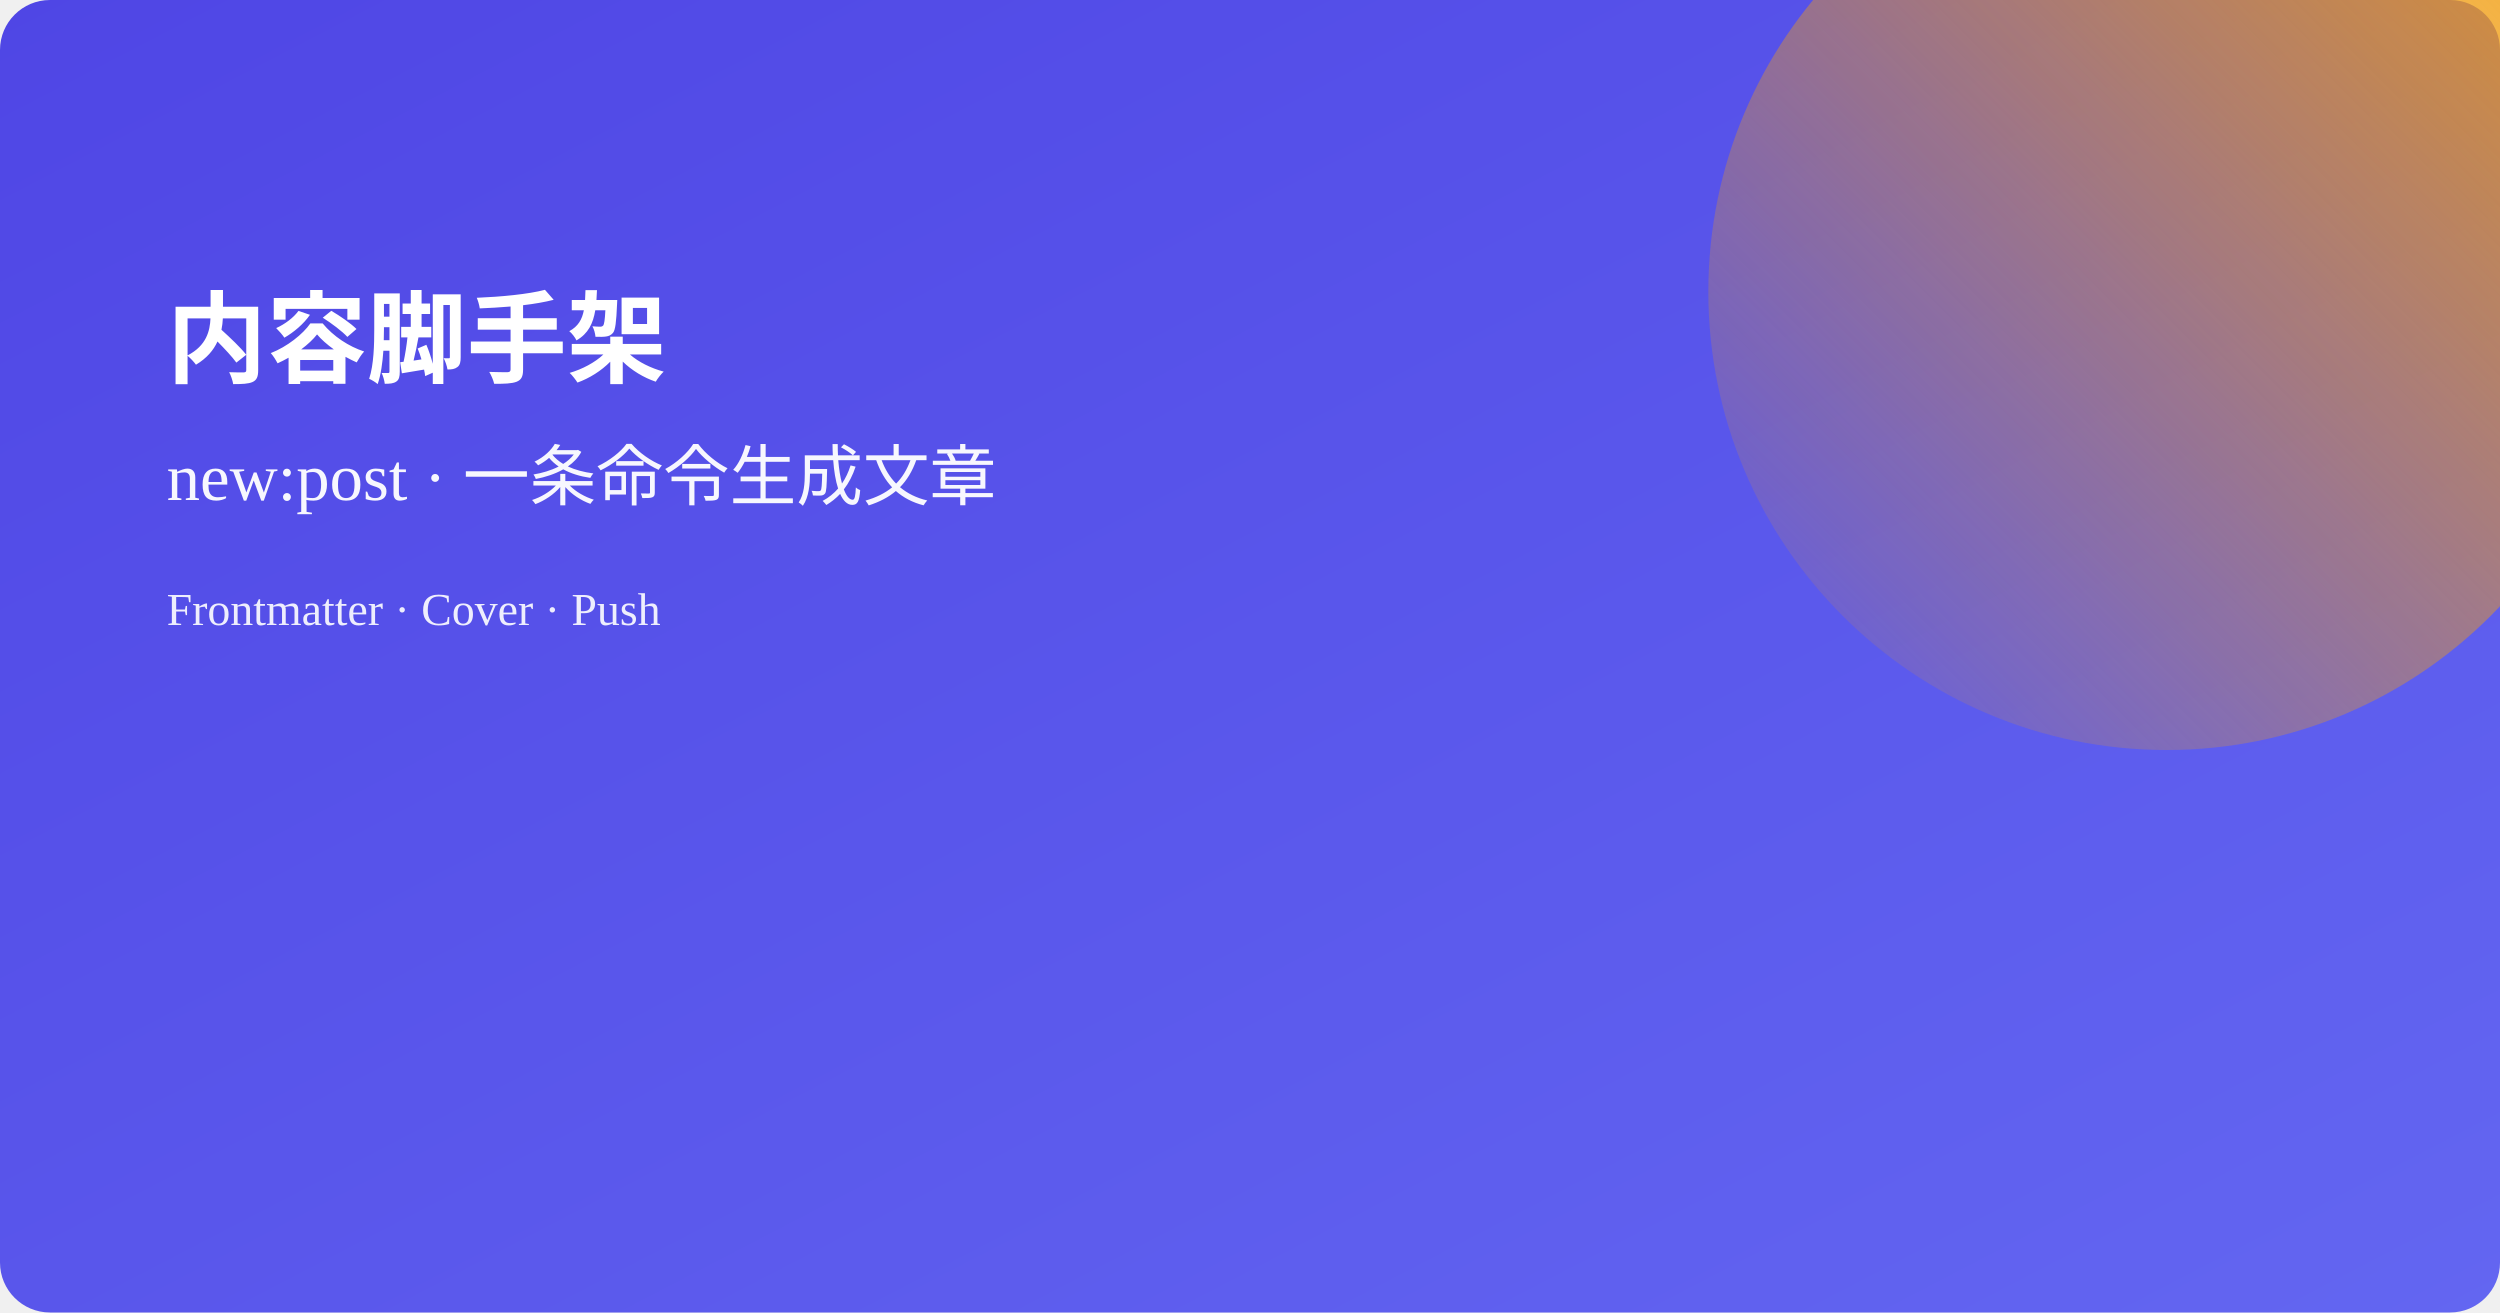
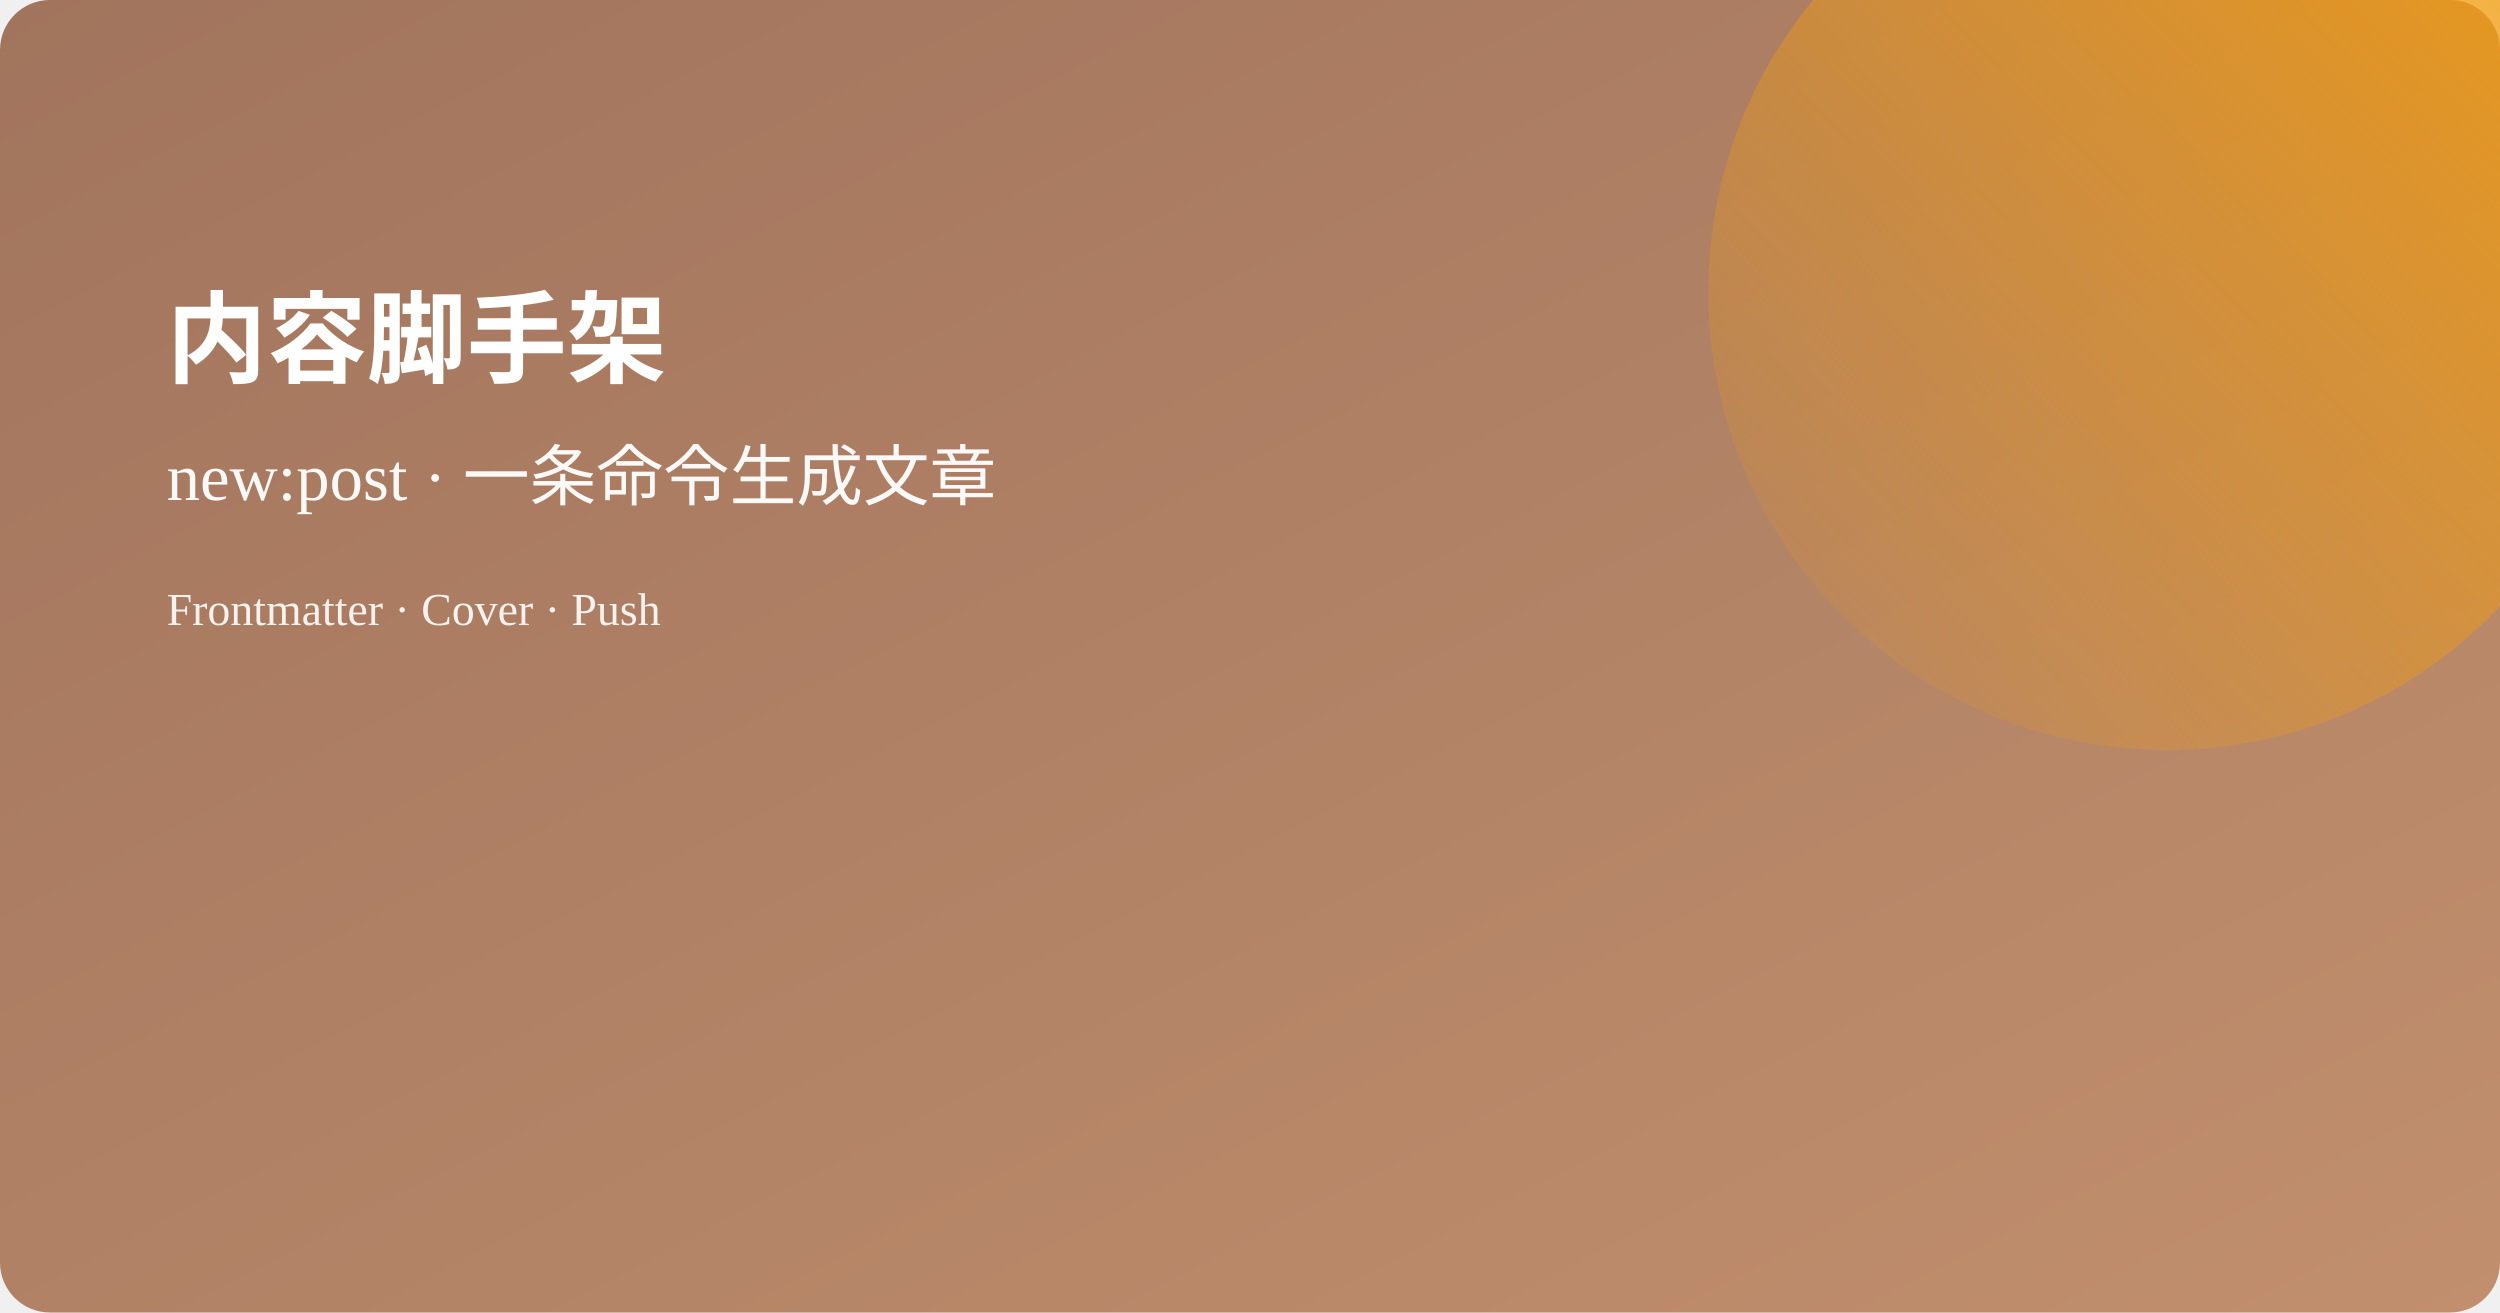
<svg xmlns="http://www.w3.org/2000/svg" viewBox="0 0 1200 630" role="img" aria-label="Scaffold guide cover">
  <defs>
    <linearGradient id="g1" x1="0" y1="0" x2="1" y2="1">
-       <stop offset="0" stop-color="#4F46E5" />
-       <stop offset="1" stop-color="#6366F1" />
+       <stop offset="0" stop-color="#A1745D" />
+       <stop offset="1" stop-color="#C18F6D" />
    </linearGradient>
    <linearGradient id="g2" x1="1" y1="0" x2="0" y2="1">
      <stop offset="0" stop-color="#F59E0B" stop-opacity=".9" />
      <stop offset="1" stop-color="#F59E0B" stop-opacity="0" />
    </linearGradient>
  </defs>
  <rect width="1200" height="630" rx="24" fill="url(#g1)" />
  <circle cx="1040" cy="140" r="220" fill="url(#g2)" />
  <g fill="#fff">
    <text x="80" y="180" font-size="48" font-weight="700">内容脚手架</text>
    <text x="80" y="240" font-size="32" opacity=".95">new:post · 一条命令生成文章</text>
    <text x="80" y="300" font-size="22" opacity=".9">Frontmatter · Cover · Push</text>
  </g>
</svg>
